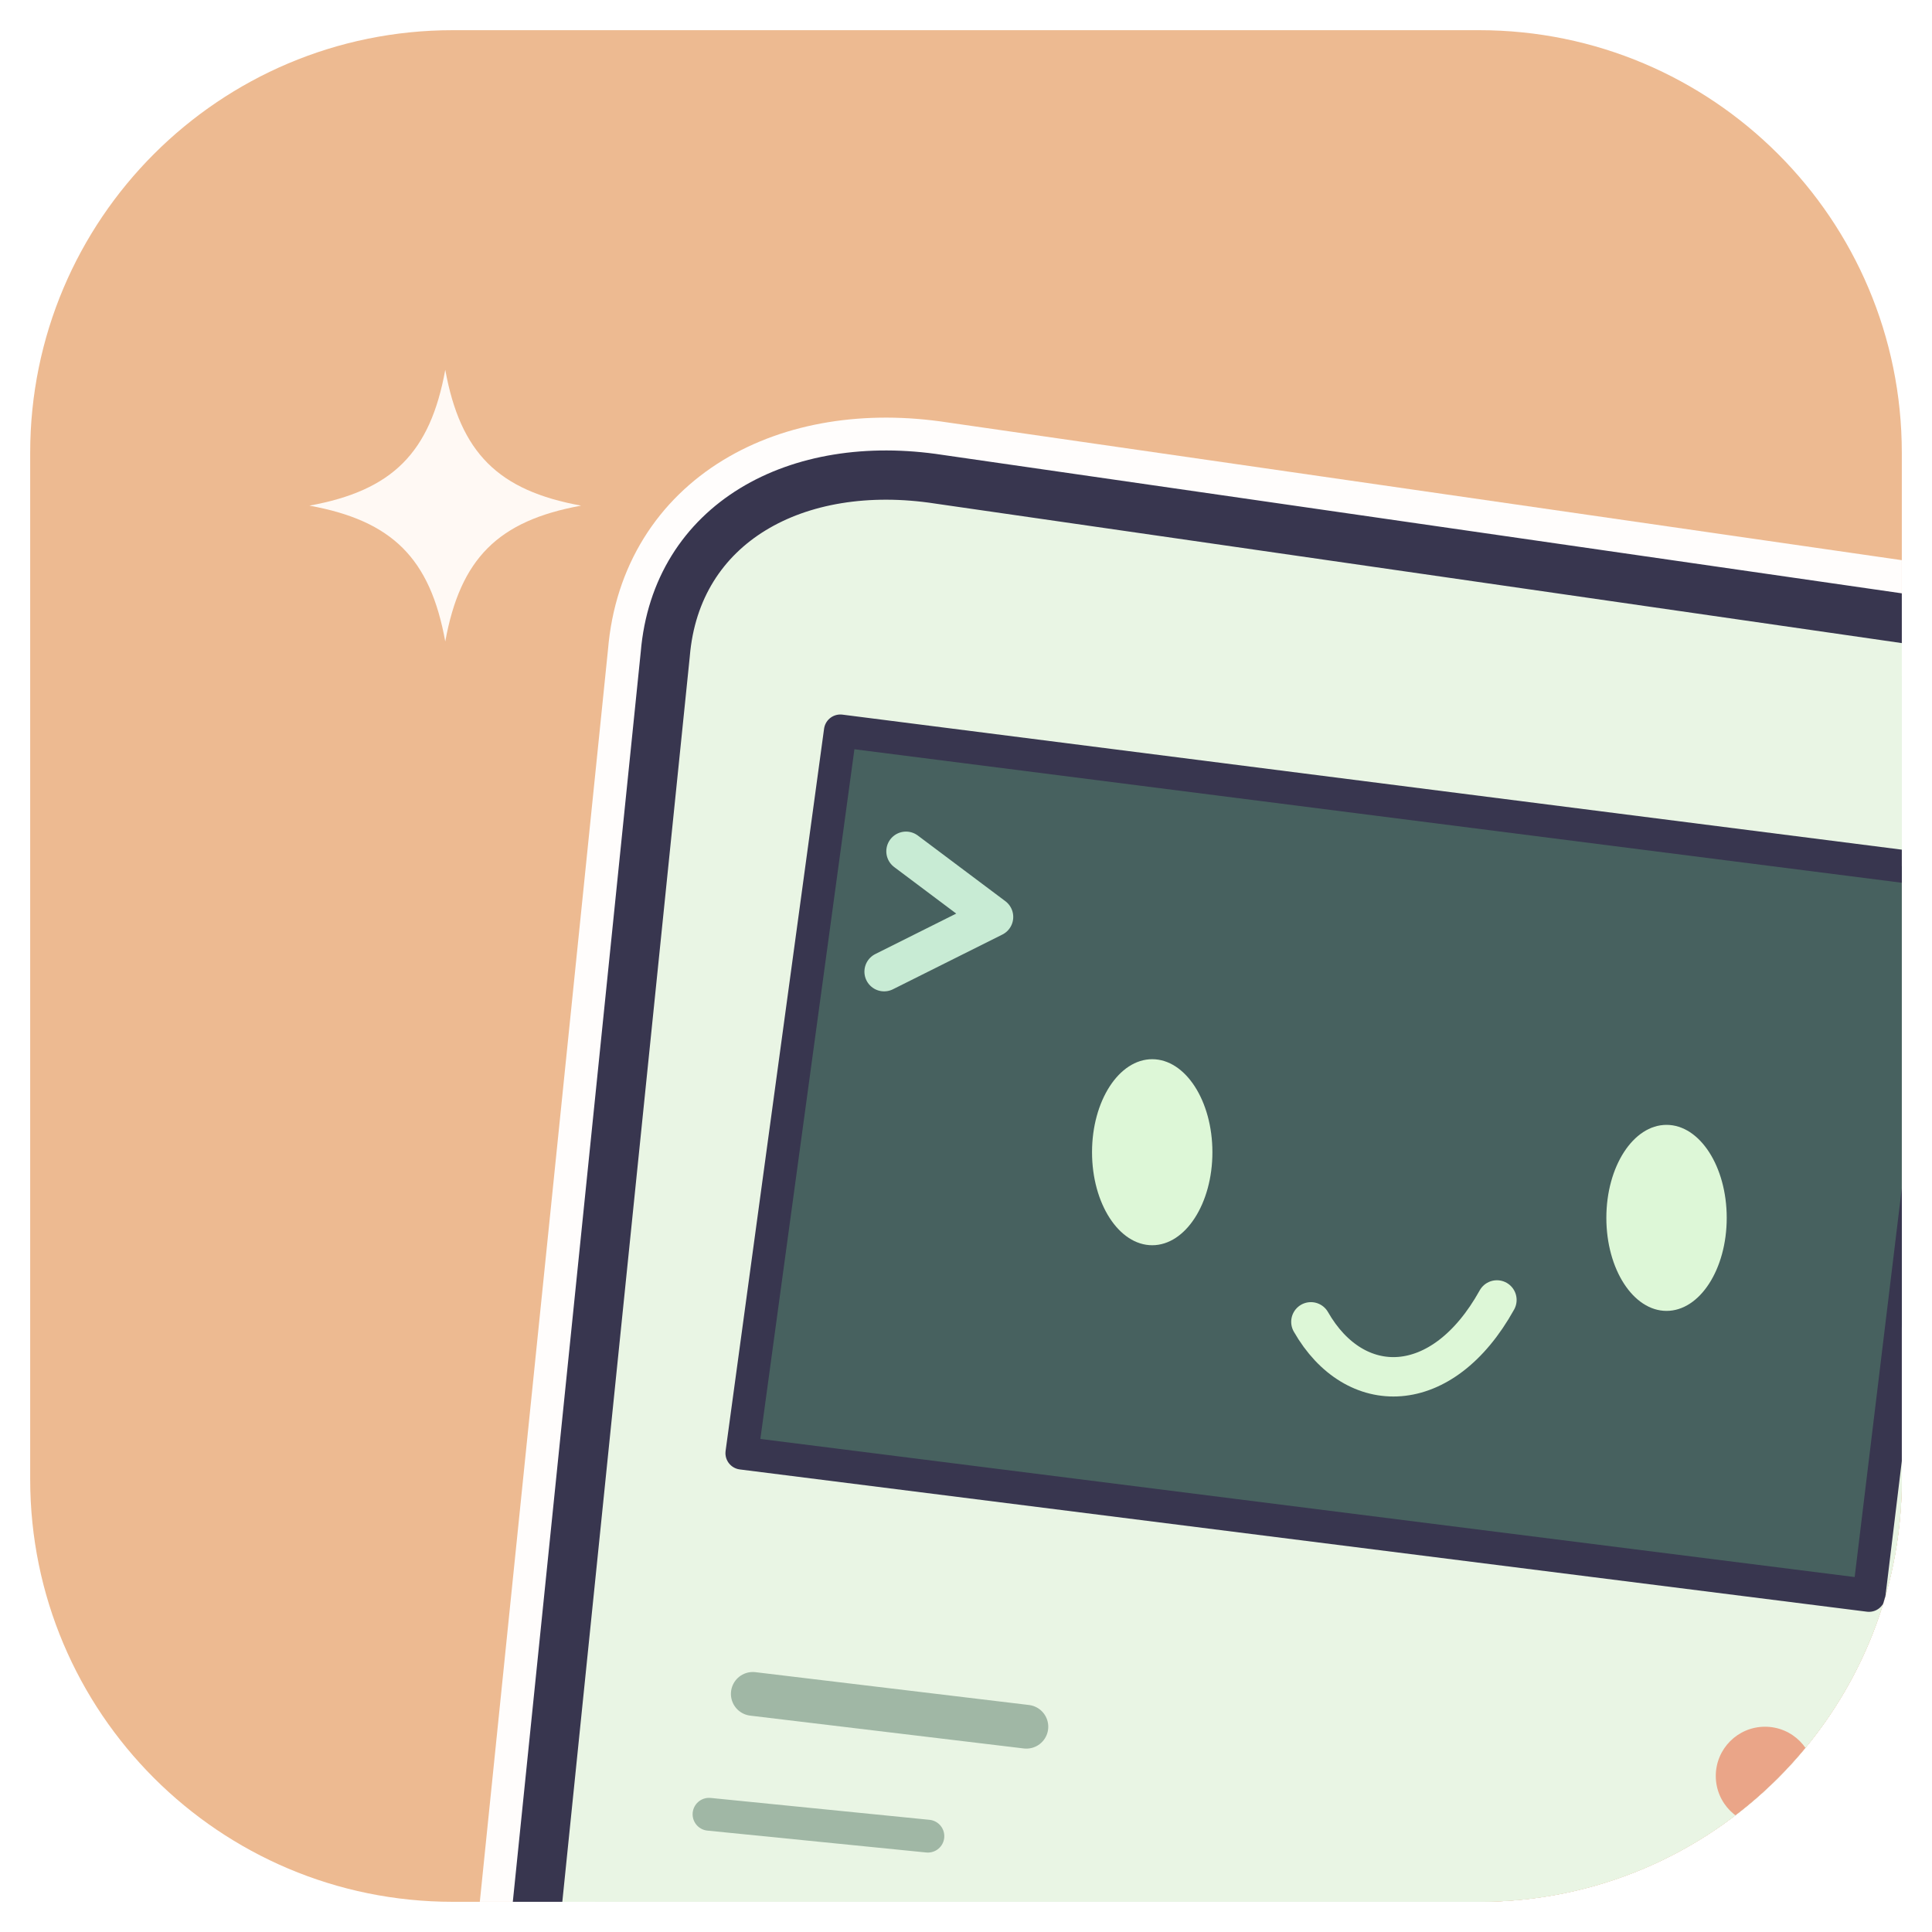
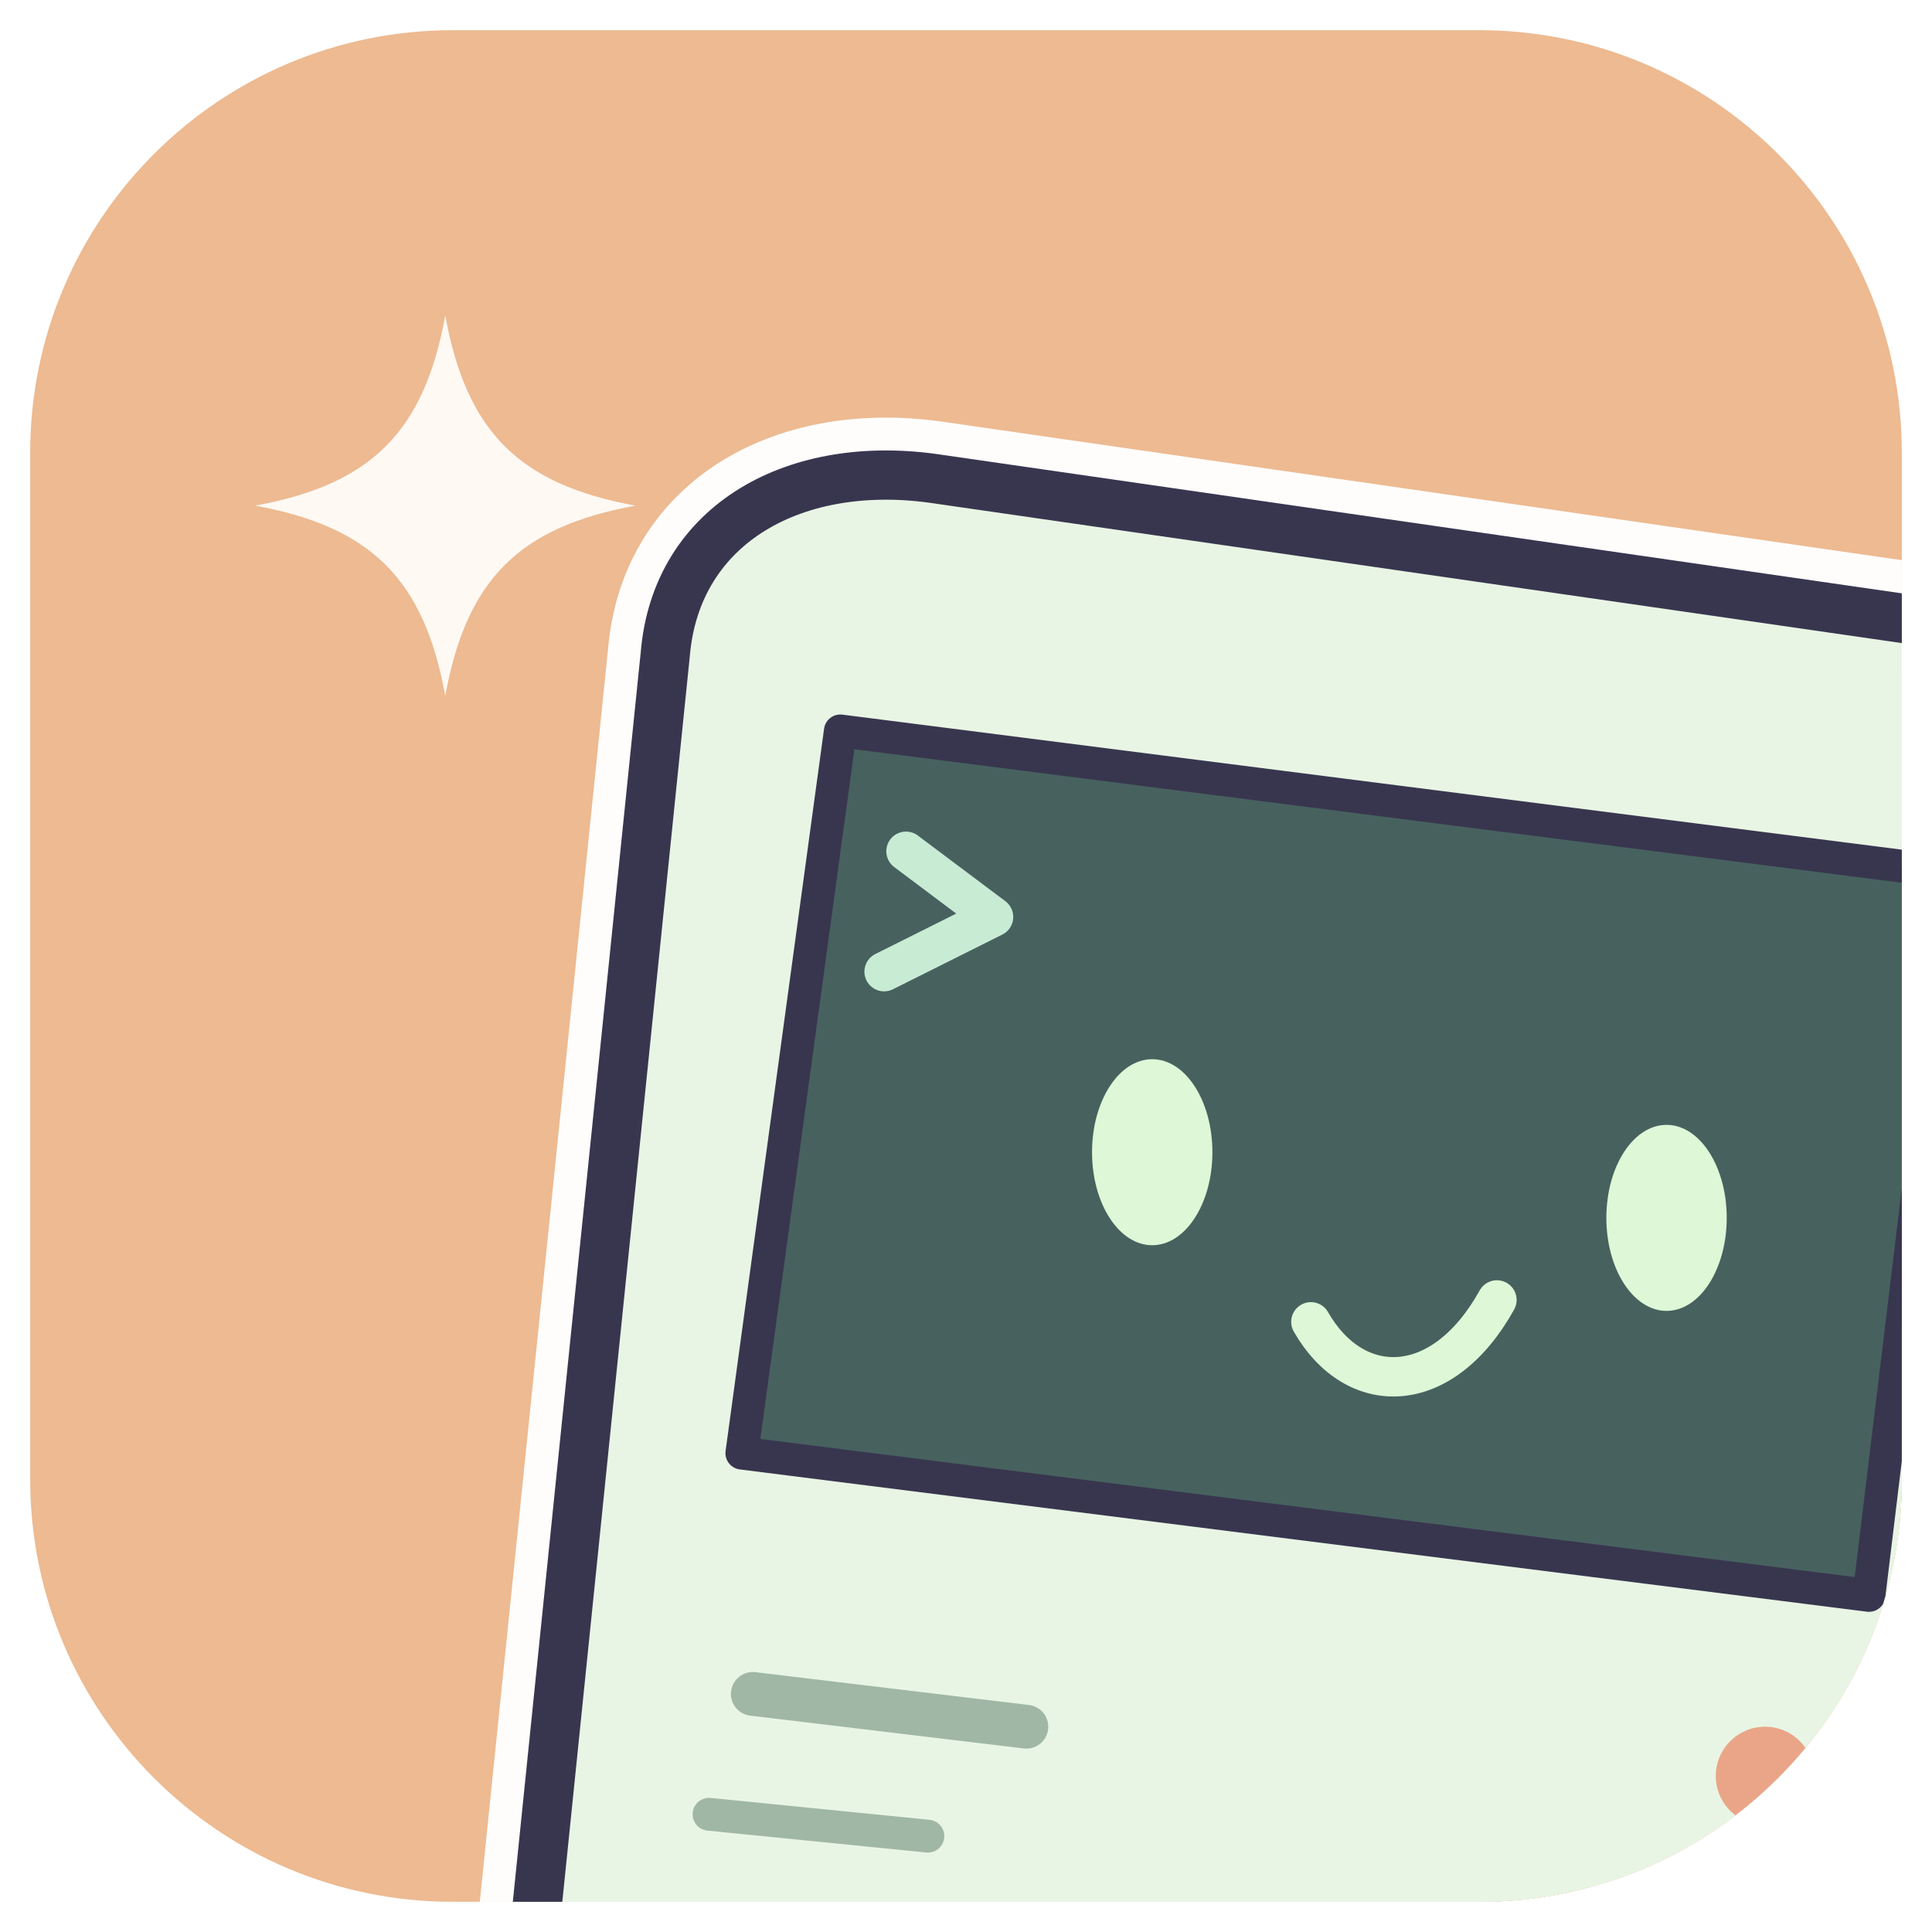
<svg xmlns="http://www.w3.org/2000/svg" viewBox="0 0 256 256">
  <defs>
    <clipPath id="tile">
      <rect x="4" y="4" width="248" height="248" rx="56" />
    </clipPath>
  </defs>
  <g clip-path="url(#tile)">
    <rect x="4" y="4" width="248" height="248" rx="56" fill="#EDBA91" />
    <path d="M112 252 C109 204 125 158 171 139 C200 126 231 128 252 144 L252 252 Z" fill="#D79974" stroke="none" stroke-width="1" stroke-linecap="round" stroke-linejoin="round" />
-     <path d="M59 49 C61 60 66 65 77 67 C66 69 61 74 59 85 C57 74 52 69 41 67 C52 65 57 60 59 49 Z" fill="#FFF9F4" stroke="none" stroke-width="1" stroke-linecap="round" stroke-linejoin="round" />
+     <path d="M59 41.8 C61.8 57.2 68.8 64.2 84.2 67 C68.8 69.8 61.8 76.8 59 92.2 C56.2 76.8 49.2 69.8 33.8 67 C49.2 64.2 56.2 57.2 59 41.8 Z" fill="#FFF9F4" stroke="none" stroke-width="1" stroke-linecap="round" stroke-linejoin="round" />
    <path d="M88.15 86.7 C89.6 69.3 105.55 60.6 124.4 63.5 L265.05 83.8 C285.35 86.7 294.05 104.1 291.15 124.4 L272.3 273.75 L69.3 270.85 Z" fill="#E9F5E4" stroke="#FFFDFC" stroke-width="15.225" stroke-linecap="round" stroke-linejoin="round" />
    <path d="M88.15 86.7 C89.6 69.3 105.55 60.6 124.4 63.5 L265.05 83.8 C285.35 86.7 294.05 104.1 291.15 124.4 L272.3 273.75 L69.3 270.85 Z" fill="#E9F5E4" stroke="#38364F" stroke-width="6.525" stroke-linecap="round" stroke-linejoin="round" />
    <path d="M111.35 96.85 L259.25 115.7 L247.65 211.4 L98.3 192.55 Z" fill="#47615F" stroke="#38364F" stroke-width="4.35" stroke-linecap="round" stroke-linejoin="round" />
    <path d="M120.05 112.8 L131.65 121.5 L117.15 128.75" fill="none" stroke="#C8EBD4" stroke-width="5.22" stroke-linecap="round" stroke-linejoin="round" />
    <ellipse cx="152.675" cy="152.675" rx="7.975" ry="12.325" fill="#DDF7D7" />
    <ellipse cx="220.825" cy="161.375" rx="7.975" ry="12.325" fill="#DDF7D7" />
    <path d="M173.7 175.15 C179.5 185.3 191.1 185.3 198.35 172.25" fill="none" stroke="#DDF7D7" stroke-width="5.22" stroke-linecap="round" stroke-linejoin="round" />
    <ellipse cx="233.875" cy="235.325" rx="6.525" ry="6.525" fill="#EAA588" />
    <path d="M99.75 224.45 L136 228.8" fill="none" stroke="#A0B7A5" stroke-width="5.8" stroke-linecap="round" stroke-linejoin="round" />
    <path d="M93.95 240.4 L122.95 243.3" fill="none" stroke="#A0B7A5" stroke-width="4.35" stroke-linecap="round" stroke-linejoin="round" />
  </g>
</svg>
